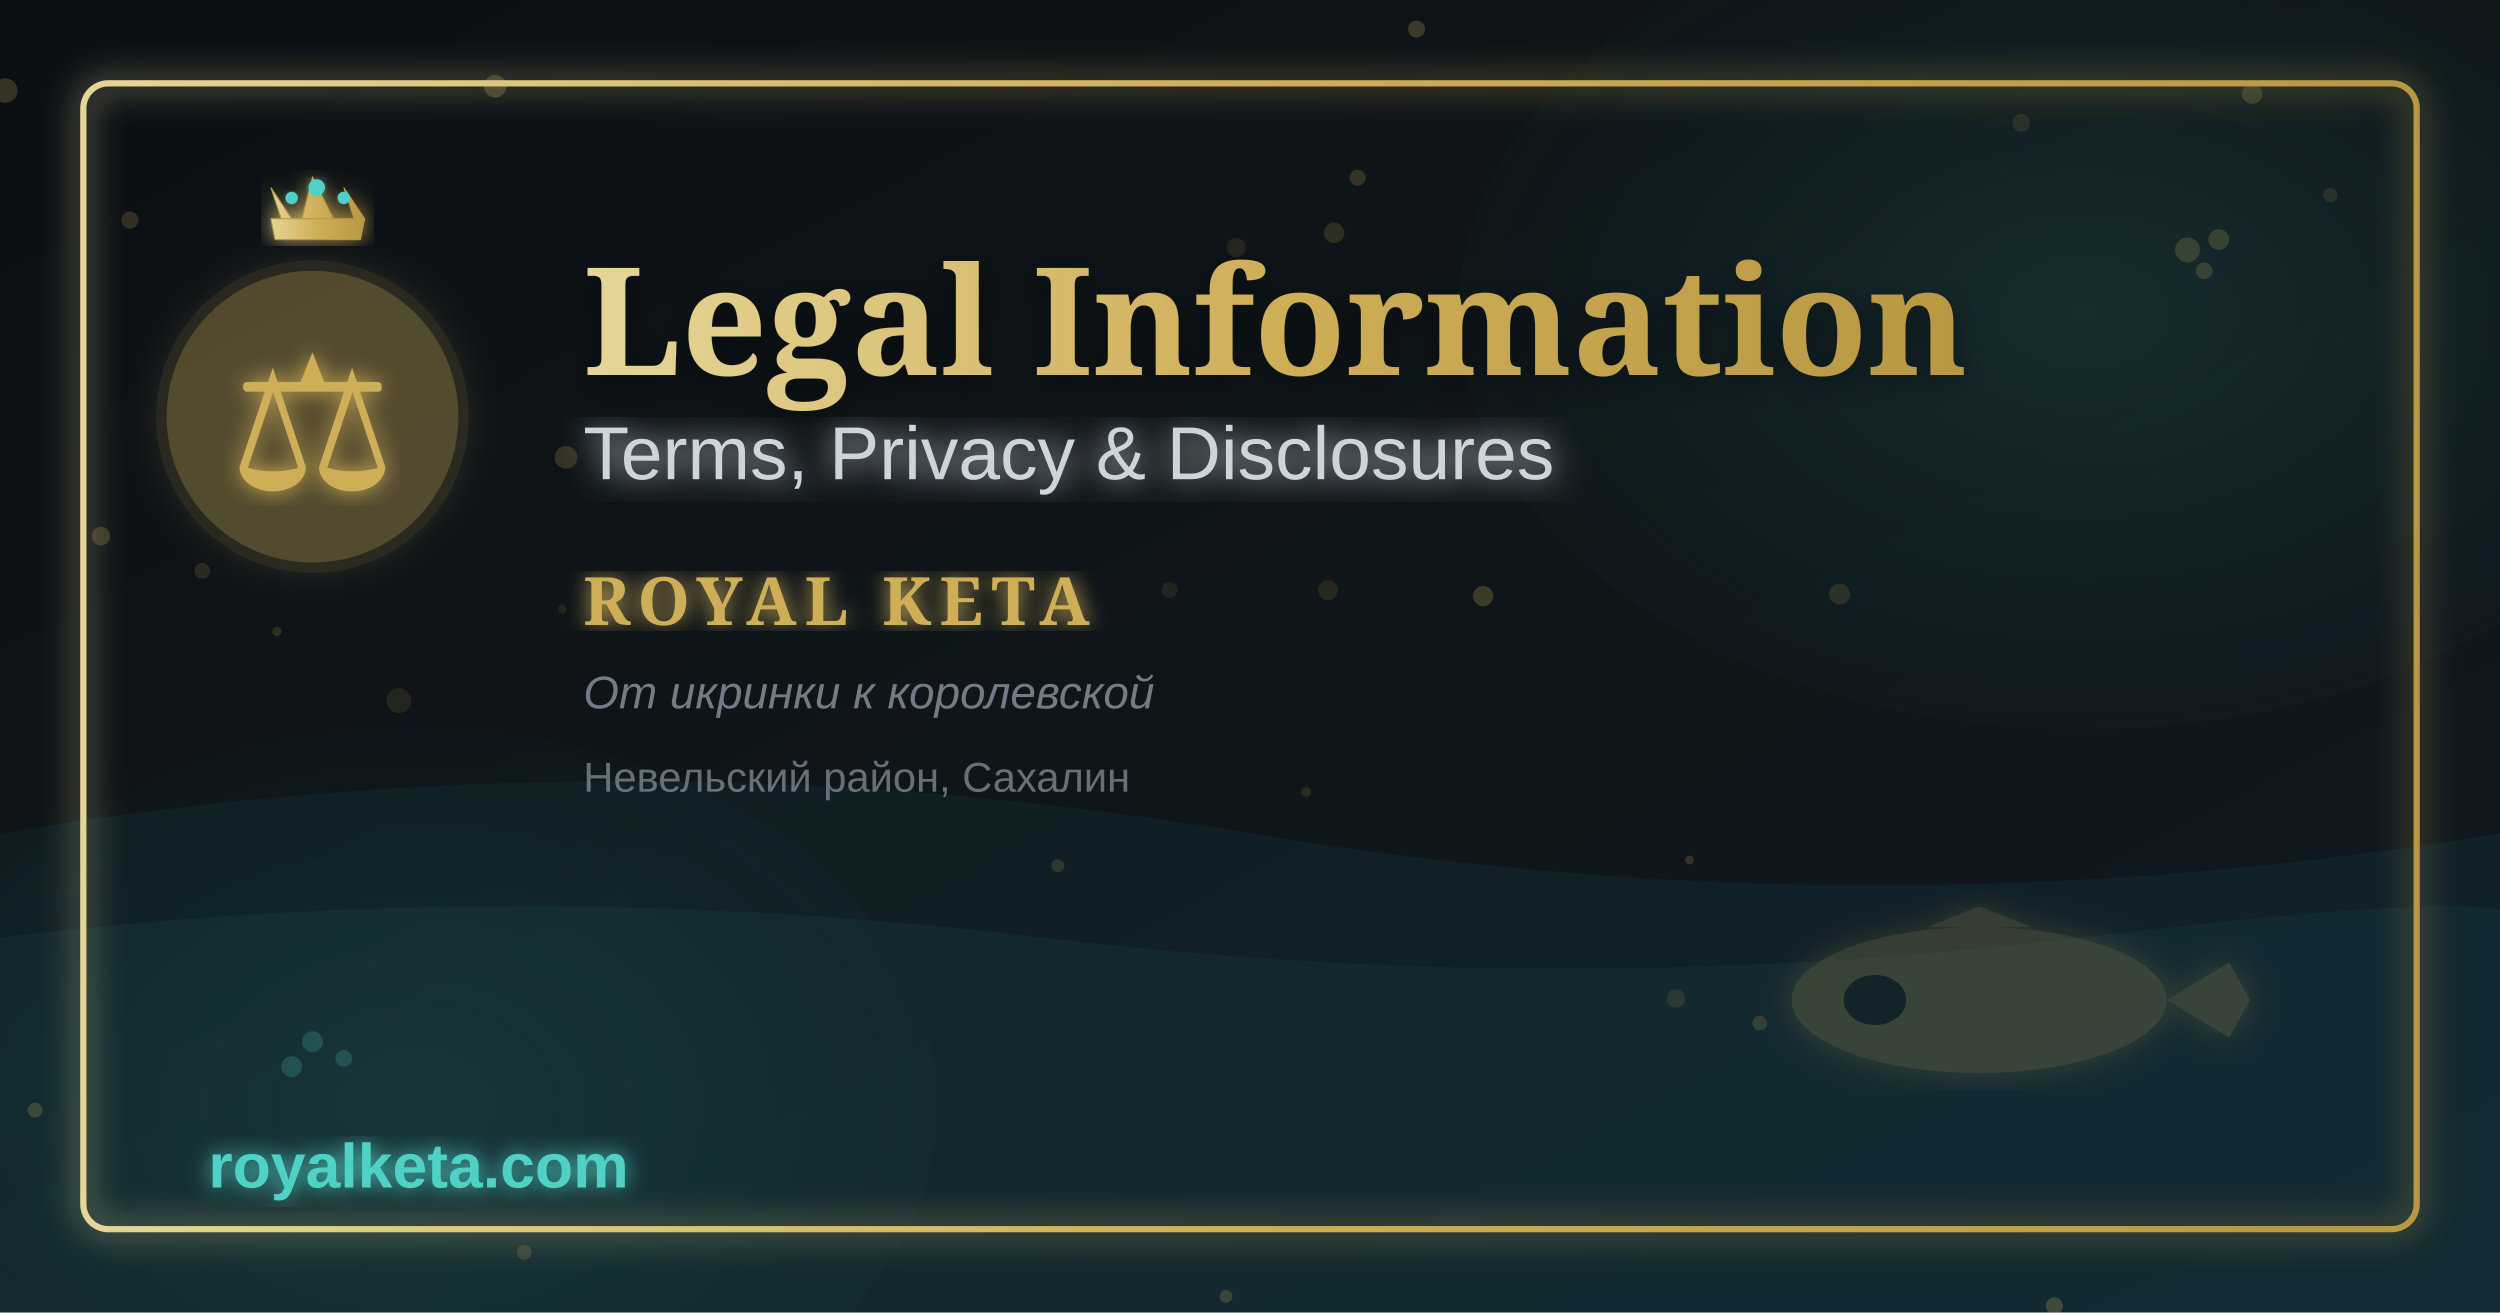
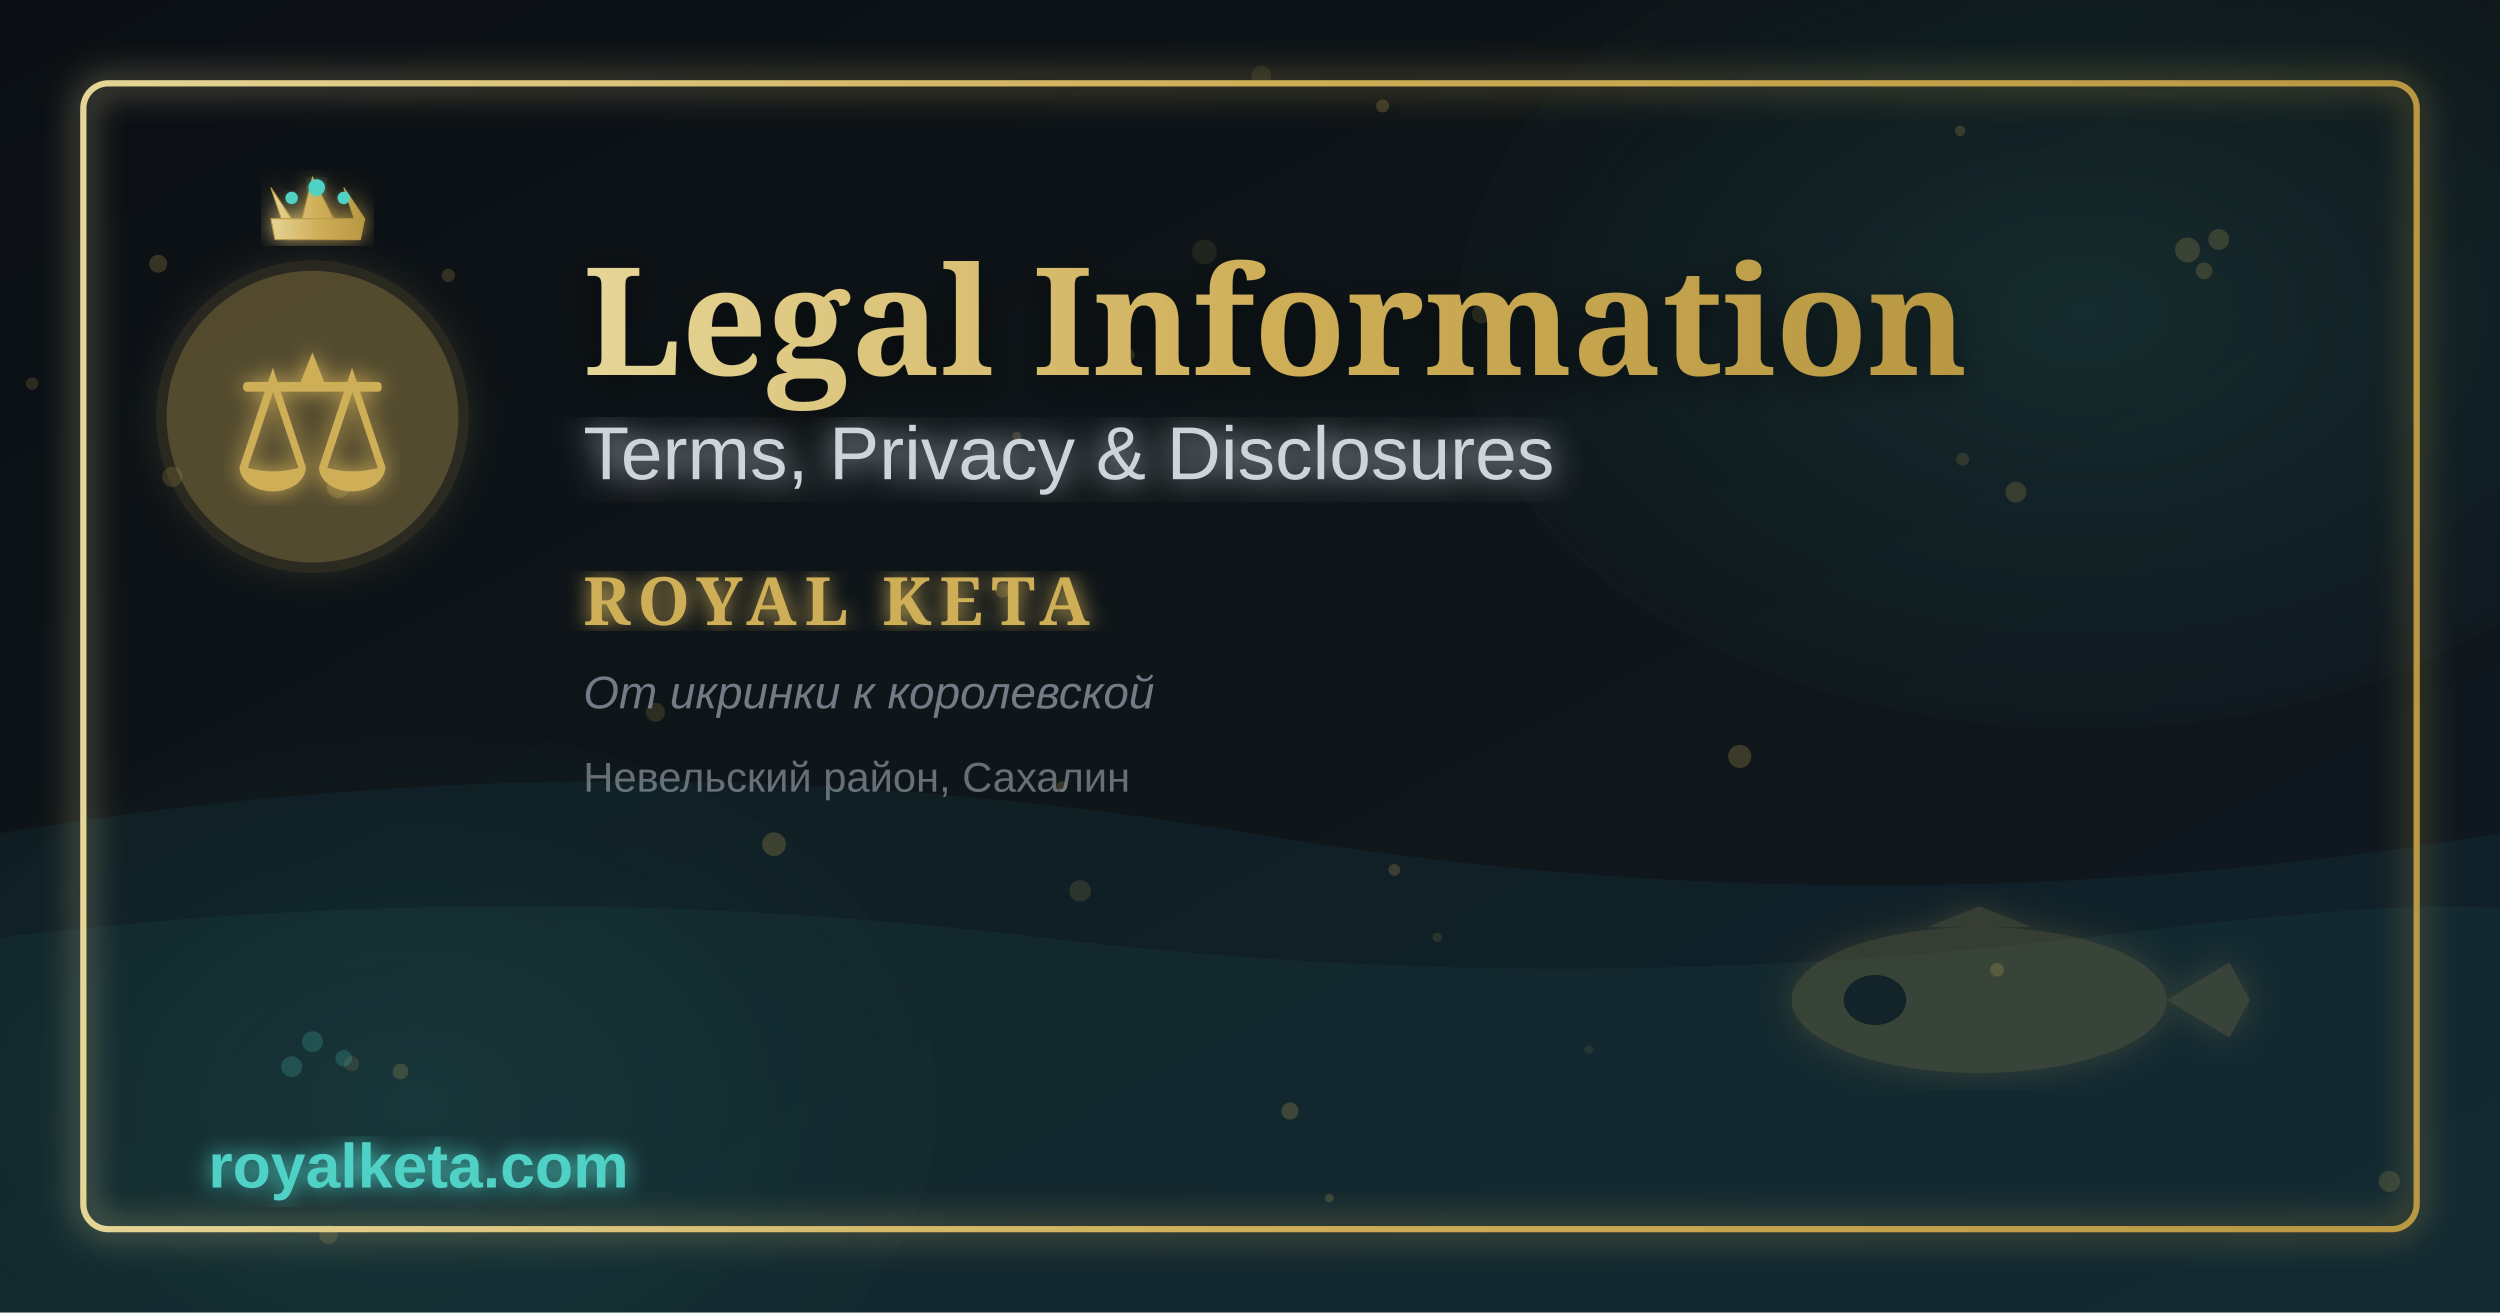
<svg xmlns="http://www.w3.org/2000/svg" width="1200" height="630">
  <defs>
    <linearGradient id="bgGradient" x1="0%" y1="0%" x2="100%" y2="100%">
      <stop offset="0%" style="stop-color:#0B0F14;stop-opacity:1" />
      <stop offset="50%" style="stop-color:#0F1619;stop-opacity:1" />
      <stop offset="100%" style="stop-color:#0F1922;stop-opacity:1" />
    </linearGradient>
    <linearGradient id="goldGradient" x1="0%" y1="0%" x2="100%" y2="0%">
      <stop offset="0%" style="stop-color:#E5D596;stop-opacity:1" />
      <stop offset="50%" style="stop-color:#CFAE58;stop-opacity:1" />
      <stop offset="100%" style="stop-color:#B89842;stop-opacity:1" />
    </linearGradient>
    <radialGradient id="oceanGradient" cx="50%" cy="50%" r="50%">
      <stop offset="0%" style="stop-color:#4FD1C5;stop-opacity:0.3" />
      <stop offset="100%" style="stop-color:#1E90A0;stop-opacity:0.05" />
    </radialGradient>
    <filter id="glow">
      <feGaussianBlur stdDeviation="5" result="coloredBlur" />
      <feMerge>
        <feMergeNode in="coloredBlur" />
        <feMergeNode in="SourceGraphic" />
      </feMerge>
    </filter>
    <filter id="softGlow">
      <feGaussianBlur stdDeviation="8" result="coloredBlur" />
      <feMerge>
        <feMergeNode in="coloredBlur" />
        <feMergeNode in="SourceGraphic" />
      </feMerge>
    </filter>
    <filter id="shadow">
      <feDropShadow dx="0" dy="4" stdDeviation="8" flood-color="#000000" flood-opacity="0.5" />
    </filter>
  </defs>
  <rect width="1200" height="630" fill="url(#bgGradient)" />
  <ellipse cx="1000" cy="150" rx="300" ry="200" fill="url(#oceanGradient)" opacity="0.4" />
  <ellipse cx="200" cy="530" rx="250" ry="180" fill="url(#oceanGradient)" opacity="0.3" />
  <path d="M 0 400 Q 300 350 600 400 T 1200 400 L 1200 630 L 0 630 Z" fill="#1E90A0" opacity="0.08" />
  <path d="M 0 450 Q 250 420 500 450 T 1000 450 T 1200 450 L 1200 630 L 0 630 Z" fill="#4FD1C5" opacity="0.05" />
-   <circle cx="637.453" cy="283.347" r="4.792" fill="#CFAE58" opacity="0.126" />
-   <circle cx="237.683" cy="41.411" r="5.403" fill="#CFAE58" opacity="0.249" />
-   <circle cx="626.922" cy="380.135" r="2.319" fill="#CFAE58" opacity="0.144" />
-   <circle cx="1081.001" cy="45.08" r="4.834" fill="#CFAE58" opacity="0.19" />
-   <circle cx="882.989" cy="285.168" r="5.041" fill="#CFAE58" opacity="0.148" />
-   <circle cx="711.914" cy="286.097" r="4.882" fill="#CFAE58" opacity="0.235" />
-   <circle cx="679.91" cy="13.985" r="4.1" fill="#CFAE58" opacity="0.249" />
-   <circle cx="132.942" cy="303.061" r="2.218" fill="#CFAE58" opacity="0.187" />
-   <circle cx="561.363" cy="283.155" r="3.795" fill="#CFAE58" opacity="0.102" />
-   <circle cx="593.397" cy="118.839" r="4.607" fill="#CFAE58" opacity="0.119" />
-   <circle cx="62.391" cy="105.628" r="4.064" fill="#CFAE58" opacity="0.196" />
-   <circle cx="970.166" cy="59.003" r="4.244" fill="#CFAE58" opacity="0.12" />
-   <circle cx="986.068" cy="626.884" r="4.129" fill="#CFAE58" opacity="0.231" />
-   <circle cx="97.046" cy="274.004" r="3.755" fill="#CFAE58" opacity="0.15" />
-   <circle cx="507.758" cy="415.575" r="3.081" fill="#CFAE58" opacity="0.169" />
-   <circle cx="844.662" cy="491.085" r="3.55" fill="#CFAE58" opacity="0.174" />
-   <circle cx="810.97" cy="412.77" r="2.061" fill="#CFAE58" opacity="0.199" />
-   <circle cx="48.461" cy="257.319" r="4.462" fill="#CFAE58" opacity="0.226" />
-   <circle cx="588.518" cy="622.26" r="3.068" fill="#CFAE58" opacity="0.212" />
-   <circle cx="269.968" cy="292.432" r="2.067" fill="#CFAE58" opacity="0.12" />
-   <circle cx="271.678" cy="219.534" r="5.427" fill="#CFAE58" opacity="0.205" />
-   <circle cx="1118.489" cy="93.61" r="3.394" fill="#CFAE58" opacity="0.119" />
-   <circle cx="16.826" cy="532.848" r="3.598" fill="#CFAE58" opacity="0.221" />
-   <circle cx="2.59" cy="43.456" r="5.865" fill="#CFAE58" opacity="0.223" />
-   <circle cx="804.432" cy="479.288" r="4.457" fill="#CFAE58" opacity="0.126" />
-   <circle cx="651.644" cy="85.349" r="3.859" fill="#CFAE58" opacity="0.201" />
-   <circle cx="191.417" cy="336.272" r="5.973" fill="#CFAE58" opacity="0.112" />
-   <circle cx="251.601" cy="601.11" r="3.577" fill="#CFAE58" opacity="0.18" />
-   <circle cx="635.875" cy="152.751" r="4.269" fill="#CFAE58" opacity="0.202" />
-   <circle cx="640.396" cy="111.789" r="4.923" fill="#CFAE58" opacity="0.171" />
+   <circle cx="168.764" cy="510.575" r="3.671" fill="#CFAE58" opacity="0.136" />
+   <circle cx="509.714" cy="377.435" r="2.46" fill="#CFAE58" opacity="0.213" />
+   <circle cx="940.884" cy="62.801" r="2.514" fill="#CFAE58" opacity="0.204" />
+   <circle cx="488.156" cy="209.3" r="2.128" fill="#CFAE58" opacity="0.178" />
+   <circle cx="157.72" cy="592.574" r="4.443" fill="#CFAE58" opacity="0.171" />
+   <circle cx="518.441" cy="427.623" r="5.185" fill="#CFAE58" opacity="0.147" />
+   <circle cx="663.647" cy="50.892" r="3.106" fill="#CFAE58" opacity="0.227" />
+   <circle cx="75.911" cy="126.589" r="4.312" fill="#CFAE58" opacity="0.224" />
+   <circle cx="711.149" cy="150.605" r="4.654" fill="#CFAE58" opacity="0.194" />
+   <circle cx="605.407" cy="36.253" r="4.715" fill="#CFAE58" opacity="0.12" />
+   <circle cx="1146.864" cy="567.046" r="5.143" fill="#CFAE58" opacity="0.184" />
+   <circle cx="967.615" cy="236.203" r="5.037" fill="#CFAE58" opacity="0.198" />
+   <circle cx="314.621" cy="341.906" r="4.57" fill="#CFAE58" opacity="0.168" />
+   <circle cx="835.065" cy="363.072" r="5.554" fill="#CFAE58" opacity="0.238" />
+   <circle cx="578.134" cy="120.924" r="5.942" fill="#CFAE58" opacity="0.105" />
+   <circle cx="619.175" cy="533.317" r="4.102" fill="#CFAE58" opacity="0.23" />
+   <circle cx="371.53" cy="405.21" r="5.703" fill="#CFAE58" opacity="0.232" />
+   <circle cx="192.242" cy="514.321" r="3.808" fill="#CFAE58" opacity="0.208" />
+   <circle cx="82.731" cy="228.888" r="4.875" fill="#CFAE58" opacity="0.176" />
+   <circle cx="15.392" cy="184.112" r="2.961" fill="#CFAE58" opacity="0.174" />
+   <circle cx="762.617" cy="503.843" r="2.078" fill="#CFAE58" opacity="0.104" />
+   <circle cx="689.928" cy="449.956" r="2.269" fill="#CFAE58" opacity="0.13" />
+   <circle cx="481.213" cy="283.328" r="3.539" fill="#CFAE58" opacity="0.247" />
+   <circle cx="638.115" cy="575.121" r="2.046" fill="#CFAE58" opacity="0.214" />
+   <circle cx="215.179" cy="132.205" r="3.181" fill="#CFAE58" opacity="0.197" />
+   <circle cx="942.108" cy="220.476" r="3.119" fill="#CFAE58" opacity="0.155" />
+   <circle cx="958.604" cy="465.485" r="3.302" fill="#CFAE58" opacity="0.226" />
+   <circle cx="541.32" cy="170.445" r="3.363" fill="#CFAE58" opacity="0.248" />
+   <circle cx="162.389" cy="233.681" r="5.503" fill="#CFAE58" opacity="0.241" />
+   <circle cx="669.298" cy="417.566" r="2.863" fill="#CFAE58" opacity="0.215" />
  <rect x="40" y="40" width="1120" height="550" fill="none" stroke="url(#goldGradient)" stroke-width="3" rx="12" filter="url(#softGlow)" />
  <circle cx="150" cy="200" r="75" fill="#CFAE58" opacity="0.15" filter="url(#softGlow)" />
  <circle cx="150" cy="200" r="70" fill="#CFAE58" opacity="0.25" />
  <text x="150" y="235" font-size="90" text-anchor="middle" fill="#CFAE58" filter="url(#glow)">⚖️</text>
  <g transform="translate(100, 70)">
    <path d="M 30 20 L 40 35 L 35 35 Z M 50 15 L 60 35 L 45 35 Z M 65 20 L 75 35 L 70 35 Z M 30 35 L 75 35 L 73 45 L 32 45 Z" fill="url(#goldGradient)" filter="url(#glow)" stroke="#B89842" stroke-width="0.5" />
    <circle cx="40" cy="25" r="3" fill="#4FD1C5" filter="url(#glow)" />
    <circle cx="52" cy="20" r="4" fill="#4FD1C5" filter="url(#glow)" />
    <circle cx="65" cy="25" r="3" fill="#4FD1C5" filter="url(#glow)" />
  </g>
  <text x="280" y="180" font-family="Georgia, serif" font-size="72" font-weight="bold" fill="url(#goldGradient)" filter="url(#shadow)">Legal Information</text>
  <text x="280" y="230" font-family="Arial, sans-serif" font-size="36" fill="#D6DEE6" opacity="0.95" filter="url(#softGlow)">Terms, Privacy &amp; Disclosures</text>
  <text x="280" y="300" font-family="Georgia, serif" font-size="32" font-weight="bold" fill="#CFAE58" letter-spacing="4" filter="url(#glow)">ROYAL KETA</text>
  <text x="280" y="340" font-family="Arial, sans-serif" font-size="22" font-style="italic" fill="#8B95A1" opacity="0.8">От икринки к королевской</text>
  <text x="280" y="380" font-family="Arial, sans-serif" font-size="20" fill="#8B95A1" opacity="0.7">Невельский район, Сахалин</text>
  <text x="100" y="570" font-family="Arial, sans-serif" font-size="30" font-weight="bold" fill="#4FD1C5" filter="url(#glow)">royalketa.com</text>
  <g transform="translate(950, 480)" opacity="0.2" filter="url(#softGlow)">
    <ellipse cx="0" cy="0" rx="90" ry="35" fill="#CFAE58" />
    <path d="M 90 0 L 120 -18 L 130 0 L 120 18 Z" fill="#CFAE58" />
    <path d="M -25 -35 L 0 -45 L 25 -35 Z" fill="#CFAE58" />
    <ellipse cx="-50" cy="0" rx="15" ry="12" fill="#0B0F14" />
  </g>
  <g opacity="0.2">
    <circle cx="1050" cy="120" r="6" fill="#CFAE58" />
    <circle cx="1065" cy="115" r="5" fill="#CFAE58" />
    <circle cx="1058" cy="130" r="4" fill="#CFAE58" />
    <circle cx="150" cy="500" r="5" fill="#4FD1C5" />
    <circle cx="165" cy="508" r="4" fill="#4FD1C5" />
    <circle cx="140" cy="512" r="5" fill="#4FD1C5" />
  </g>
</svg>
